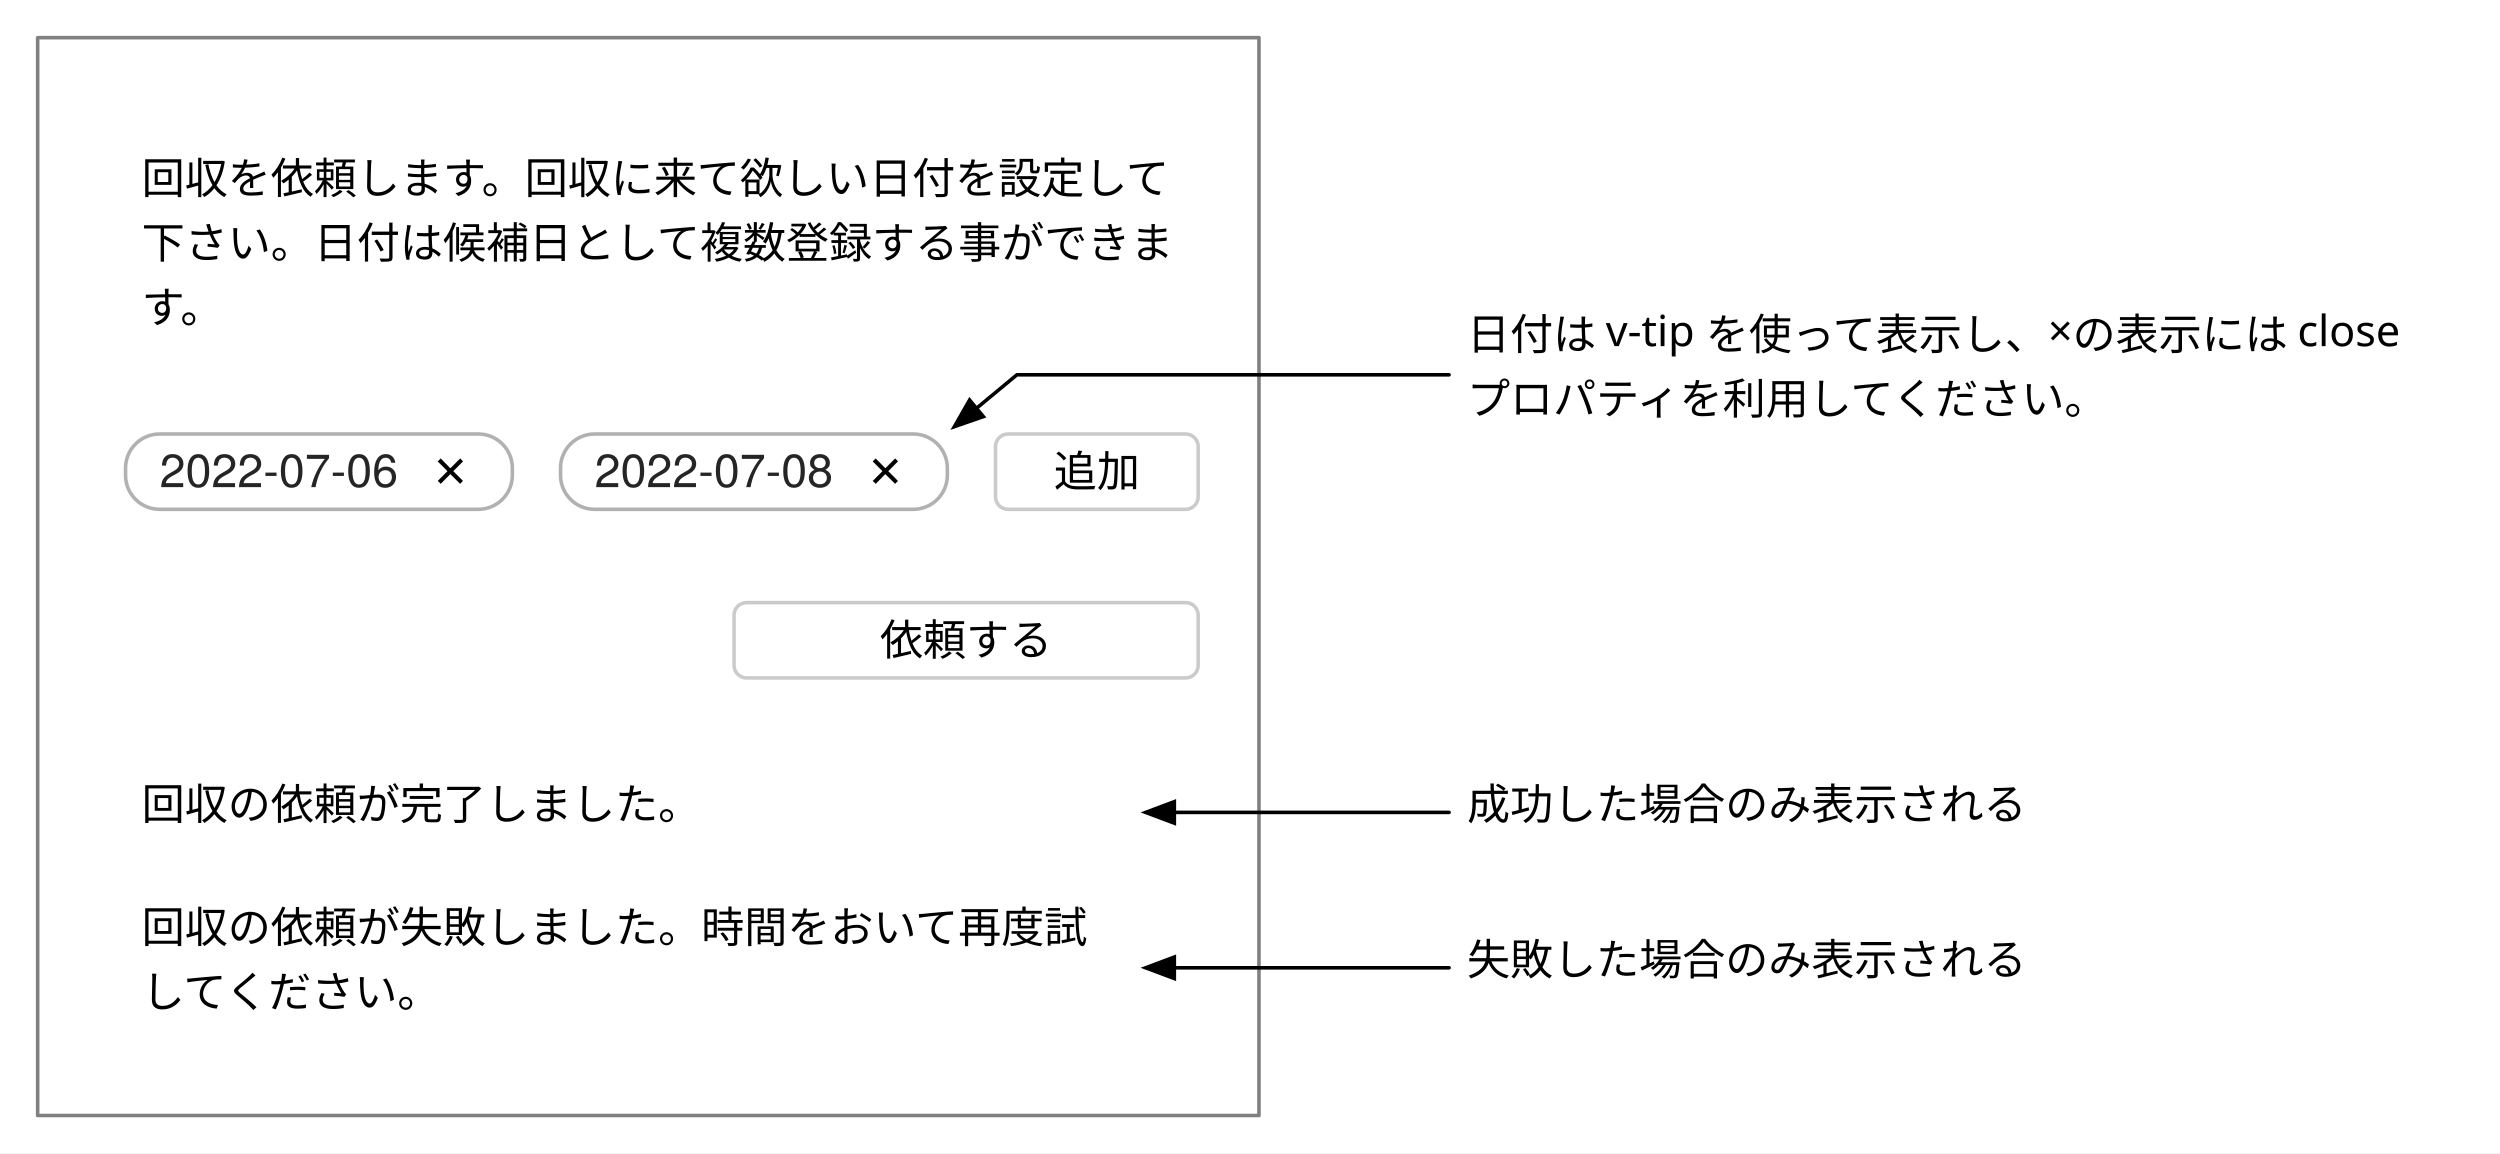
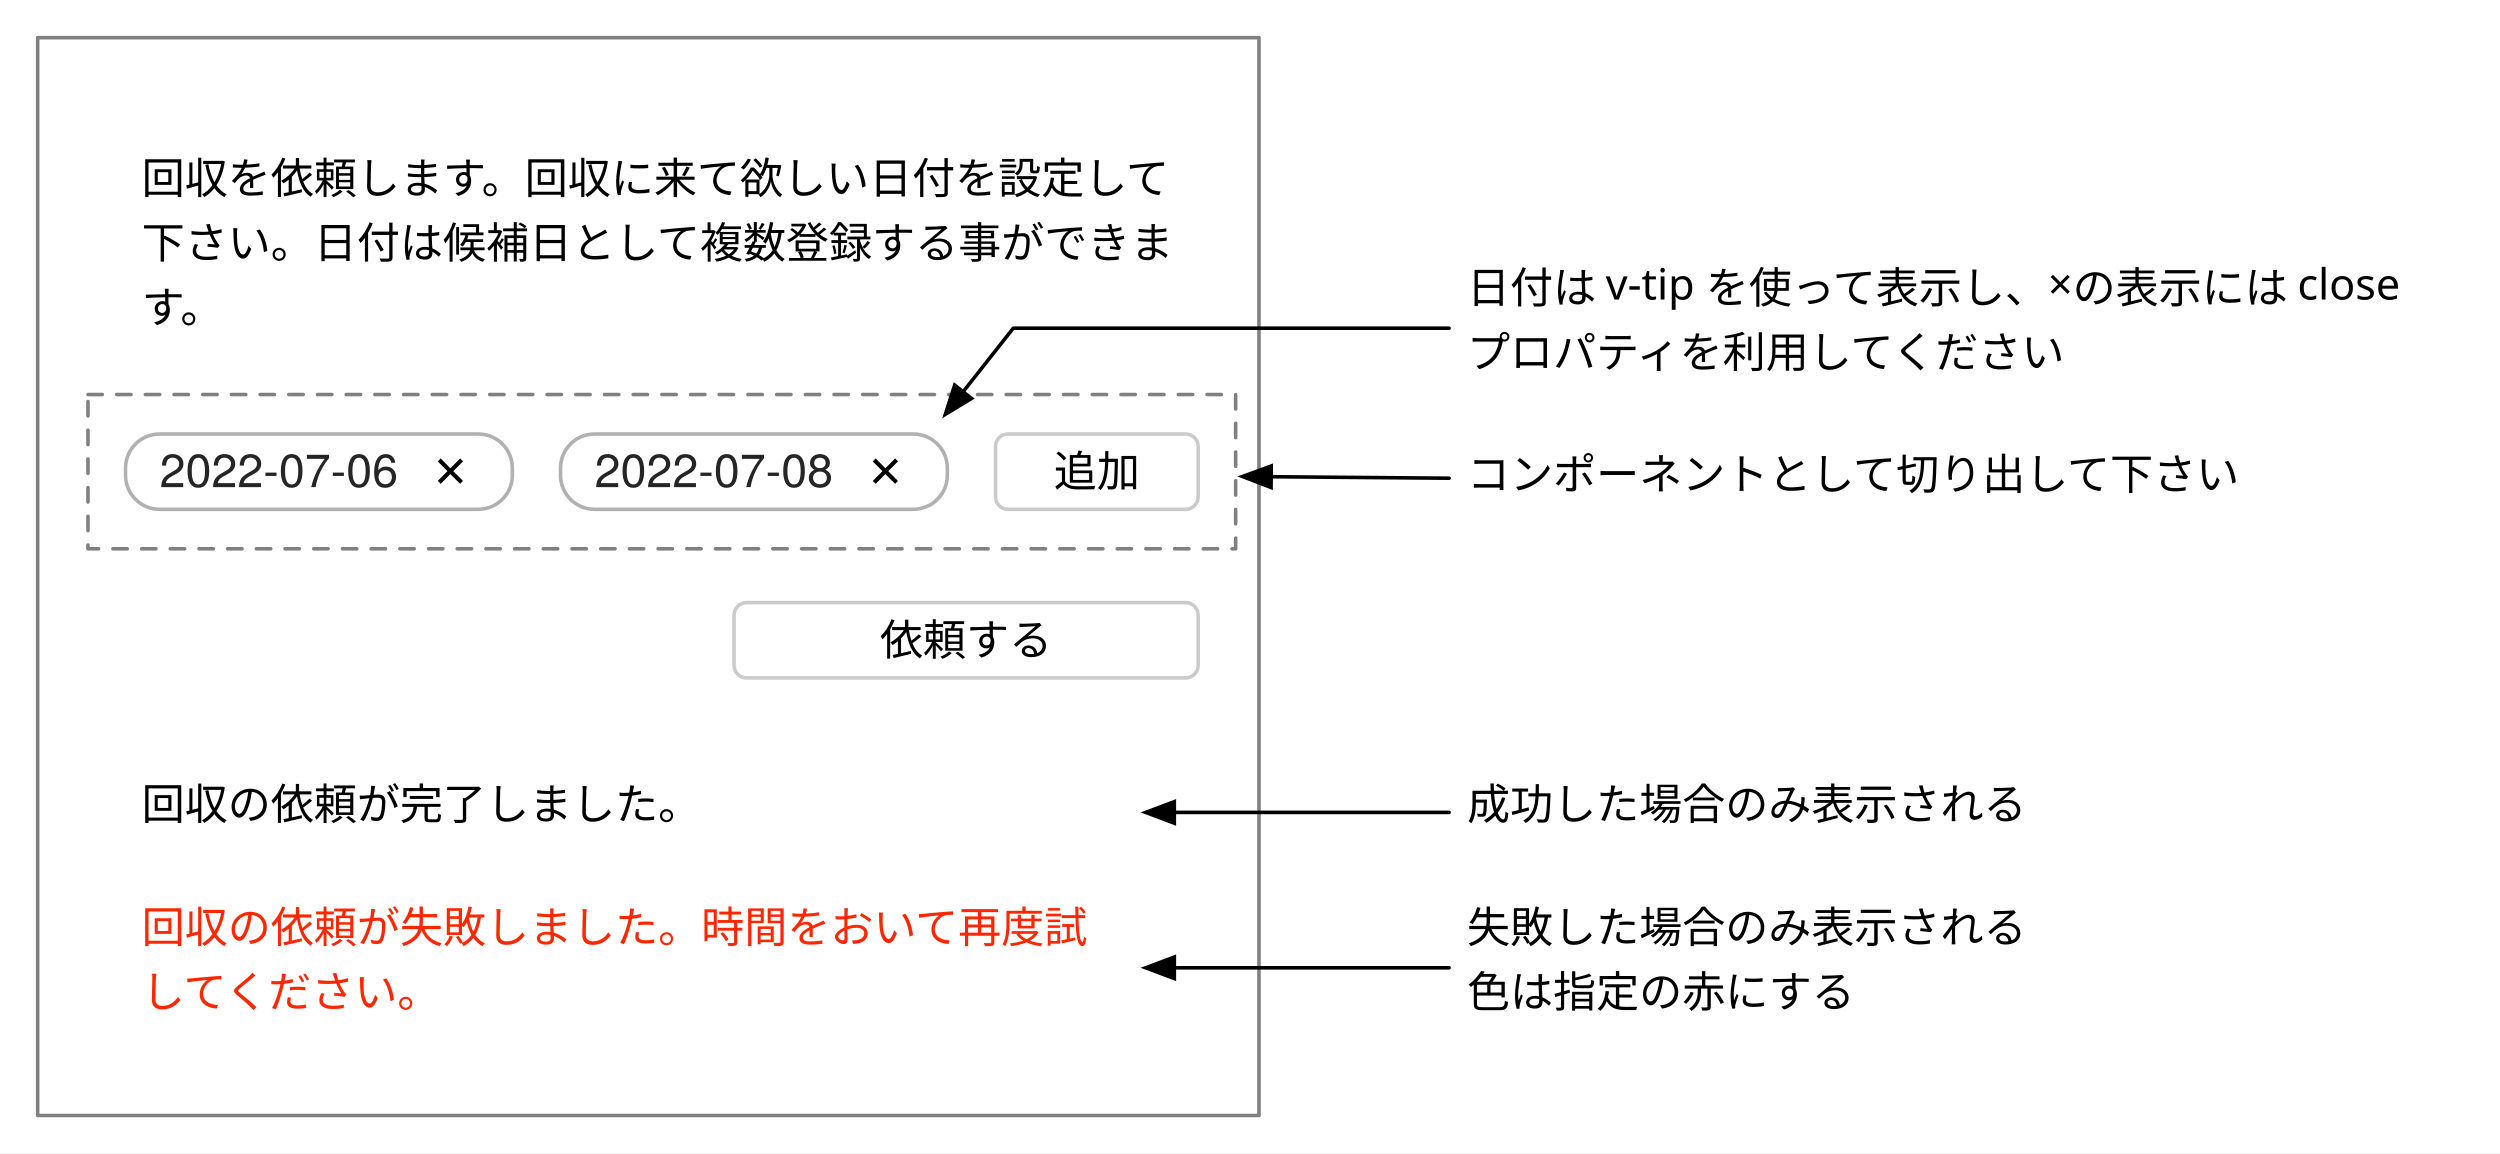
<svg xmlns="http://www.w3.org/2000/svg" version="1.1" viewBox="313.5 265 697 321.5" width="697" height="321.5">
  <defs>
    <filter id="Shadow" filterUnits="userSpaceOnUse" x="243.8" y="232.85">
      <feGaussianBlur in="SourceAlpha" result="blur" stdDeviation="1.308" />
      <feFlood flood-color="#cdcdcd" flood-opacity=".5" result="flood" />
      <feComposite in="flood" in2="blur" operator="in" />
    </filter>
    <clipPath id="inner_stroke_clip_path">
      <path d="M 594.549 385.5 L 644.049 385.5 C 646.259 385.5 648.049 387.291 648.049 389.5 L 648.049 403.5 C 648.049 405.709 646.259 407.5 644.049 407.5 L 594.549 407.5 C 592.34 407.5 590.549 405.709 590.549 403.5 L 590.549 389.5 C 590.549 387.291 592.34 385.5 594.549 385.5 Z" />
    </clipPath>
    <clipPath id="inner_stroke_clip_path_2">
      <path d="M 521.656 432.5 L 644.049 432.5 C 646.259 432.5 648.049 434.291 648.049 436.5 L 648.049 450.5 C 648.049 452.709 646.259 454.5 644.049 454.5 L 521.656 454.5 C 519.447 454.5 517.656 452.709 517.656 450.5 L 517.656 436.5 C 517.656 434.291 519.447 432.5 521.656 432.5 Z" />
    </clipPath>
    <clipPath id="inner_stroke_clip_path_3">
      <path d="M 358 385.5 L 446.844 385.5 C 452.367 385.5 456.844 389.977 456.844 395.5 L 456.844 397.5 C 456.844 403.023 452.367 407.5 446.844 407.5 L 358 407.5 C 352.477 407.5 348 403.023 348 397.5 L 348 395.5 C 348 389.977 352.477 385.5 358 385.5 Z" />
    </clipPath>
    <marker orient="auto" overflow="visible" markerUnits="strokeWidth" id="FilledArrow_Marker" stroke-linejoin="miter" stroke-miterlimit="10" viewBox="-1 -4 10 8" markerWidth="10" markerHeight="8" color="black">
      <g>
        <path d="M 8 0 L 0 -3 L 0 3 Z" fill="currentColor" stroke="currentColor" stroke-width="1" />
      </g>
    </marker>
    <clipPath id="inner_stroke_clip_path_6">
      <path d="M 479.275 385.5 L 568.119 385.5 C 573.642 385.5 578.119 389.977 578.119 395.5 L 578.119 397.5 C 578.119 403.023 573.642 407.5 568.119 407.5 L 479.275 407.5 C 473.752 407.5 469.275 403.023 469.275 397.5 L 469.275 395.5 C 469.275 389.977 473.752 385.5 479.275 385.5 Z" />
    </clipPath>
  </defs>
-   <g id="キャンバス______1" fill-opacity="1" stroke="none" stroke-opacity="1" stroke-dasharray="none" fill="none">
+   <g id="キャンバス______1" stroke="none" stroke-opacity="1" fill="none" stroke-dasharray="none" fill-opacity="1">
    <rect fill="white" x="313.5" y="265" width="697" height="321.5" />
    <g id="キャンバス______1_レイヤー_1">
      <g id="Graphic_7_shadow" filter="url(#Shadow)">
        <path d="M 594.549 385.5 L 644.049 385.5 C 646.259 385.5 648.049 387.291 648.049 389.5 L 648.049 403.5 C 648.049 405.709 646.259 407.5 644.049 407.5 L 594.549 407.5 C 592.34 407.5 590.549 405.709 590.549 403.5 L 590.549 389.5 C 590.549 387.291 592.34 385.5 594.549 385.5 Z" fill="white" />
        <path d="M 594.549 385.5 L 644.049 385.5 C 646.259 385.5 648.049 387.291 648.049 389.5 L 648.049 403.5 C 648.049 405.709 646.259 407.5 644.049 407.5 L 594.549 407.5 C 592.34 407.5 590.549 405.709 590.549 403.5 L 590.549 389.5 C 590.549 387.291 592.34 385.5 594.549 385.5 Z" stroke="#cbcbcb" stroke-linecap="round" stroke-linejoin="round" stroke-width="2" clip-path="url(#inner_stroke_clip_path)" />
      </g>
      <g id="Graphic_8_shadow" filter="url(#Shadow)">
        <path d="M 521.656 432.5 L 644.049 432.5 C 646.259 432.5 648.049 434.291 648.049 436.5 L 648.049 450.5 C 648.049 452.709 646.259 454.5 644.049 454.5 L 521.656 454.5 C 519.447 454.5 517.656 452.709 517.656 450.5 L 517.656 436.5 C 517.656 434.291 519.447 432.5 521.656 432.5 Z" fill="white" />
        <path d="M 521.656 432.5 L 644.049 432.5 C 646.259 432.5 648.049 434.291 648.049 436.5 L 648.049 450.5 C 648.049 452.709 646.259 454.5 644.049 454.5 L 521.656 454.5 C 519.447 454.5 517.656 452.709 517.656 450.5 L 517.656 436.5 C 517.656 434.291 519.447 432.5 521.656 432.5 Z" stroke="#cbcbcb" stroke-linecap="round" stroke-linejoin="round" stroke-width="2" clip-path="url(#inner_stroke_clip_path_2)" />
      </g>
      <g id="Graphic_12">
        <rect x="324" y="275.5" width="340.5" height="300.5" fill="white" />
        <rect x="324" y="275.5" width="340.5" height="300.5" stroke="gray" stroke-linecap="round" stroke-linejoin="round" stroke-width="1" />
      </g>
      <g id="Graphic_2">
        <path d="M 358 385.5 L 446.844 385.5 C 452.367 385.5 456.844 389.977 456.844 395.5 L 456.844 397.5 C 456.844 403.023 452.367 407.5 446.844 407.5 L 358 407.5 C 352.477 407.5 348 403.023 348 397.5 L 348 395.5 C 348 389.977 352.477 385.5 358 385.5 Z" fill="white" />
        <path d="M 358 385.5 L 446.844 385.5 C 452.367 385.5 456.844 389.977 456.844 395.5 L 456.844 397.5 C 456.844 403.023 452.367 407.5 446.844 407.5 L 358 407.5 C 352.477 407.5 348 403.023 348 397.5 L 348 395.5 C 348 389.977 352.477 385.5 358 385.5 Z" stroke="#b1b1b1" stroke-linecap="round" stroke-linejoin="round" stroke-width="2" clip-path="url(#inner_stroke_clip_path_3)" />
        <text transform="translate(358 388.818)" fill="#252525">
          <tspan font-family="Helvetica Neue" font-size="13" fill="#252525" x="0" y="12">2022-07-06</tspan>
        </text>
      </g>
      <g id="Graphic_3">
        <text transform="translate(353 308)" fill="black">
          <tspan font-family="Hiragino Sans" font-size="12" fill="black" x="0" y="11">回収を依頼します。回収に来て欲しい日付を設定して</tspan>
          <tspan font-family="Hiragino Sans" font-size="12" fill="black" x="0" y="29">下さい。日付は候補日として複数登録する事ができま</tspan>
          <tspan font-family="Hiragino Sans" font-size="12" fill="black" x="0" y="47">す。</tspan>
        </text>
      </g>
      <g id="Graphic_7">
        <path d="M 594.549 385.5 L 644.049 385.5 C 646.259 385.5 648.049 387.291 648.049 389.5 L 648.049 403.5 C 648.049 405.709 646.259 407.5 644.049 407.5 L 594.549 407.5 C 592.34 407.5 590.549 405.709 590.549 403.5 L 590.549 389.5 C 590.549 387.291 592.34 385.5 594.549 385.5 Z" fill="white" />
        <path d="M 594.549 385.5 L 644.049 385.5 C 646.259 385.5 648.049 387.291 648.049 389.5 L 648.049 403.5 C 648.049 405.709 646.259 407.5 644.049 407.5 L 594.549 407.5 C 592.34 407.5 590.549 405.709 590.549 403.5 L 590.549 389.5 C 590.549 387.291 592.34 385.5 594.549 385.5 Z" stroke="#cbcbcb" stroke-linecap="round" stroke-linejoin="round" stroke-width="2" clip-path="url(#inner_stroke_clip_path)" />
        <text transform="translate(602.5495 389.7)" fill="black">
          <tspan font-family="Hiragino Sans" font-size="12" fill="black" x="4.75" y="11">追加</tspan>
        </text>
      </g>
      <g id="Graphic_8">
        <path d="M 521.656 432.5 L 644.049 432.5 C 646.259 432.5 648.049 434.291 648.049 436.5 L 648.049 450.5 C 648.049 452.709 646.259 454.5 644.049 454.5 L 521.656 454.5 C 519.447 454.5 517.656 452.709 517.656 450.5 L 517.656 436.5 C 517.656 434.291 519.447 432.5 521.656 432.5 Z" fill="white" />
        <path d="M 521.656 432.5 L 644.049 432.5 C 646.259 432.5 648.049 434.291 648.049 436.5 L 648.049 450.5 C 648.049 452.709 646.259 454.5 644.049 454.5 L 521.656 454.5 C 519.447 454.5 517.656 452.709 517.656 450.5 L 517.656 436.5 C 517.656 434.291 519.447 432.5 521.656 432.5 Z" stroke="#cbcbcb" stroke-linecap="round" stroke-linejoin="round" stroke-width="2" clip-path="url(#inner_stroke_clip_path_2)" />
        <text transform="translate(529.656 436.7)" fill="black">
          <tspan font-family="Hiragino Sans" font-size="12" fill="black" x="29.197" y="11">依頼する</tspan>
        </text>
      </g>
      <g id="Graphic_9">
        <text transform="translate(353 482.5)" fill="black">
          <tspan font-family="Hiragino Sans" font-size="12" fill="black" x="0" y="11">回収の依頼が完了しました。</tspan>
        </text>
      </g>
      <g id="Graphic_10">
-         <text transform="translate(353 516.818)" fill="black">
-           <tspan font-family="Hiragino Sans" font-size="12" fill="black" x="0" y="11">回収の依頼が失敗しました。時間をおいて再度試</tspan>
-           <tspan font-family="Hiragino Sans" font-size="12" fill="black" x="0" y="29">してください。</tspan>
+         <text transform="translate(353 516.818)" fill="#ff2600">
+           <tspan font-family="Hiragino Sans" font-size="12" fill="#ff2600" x="0" y="11">回収の依頼が失敗しました。時間をおいて再度試</tspan>
+           <tspan font-family="Hiragino Sans" font-size="12" fill="#ff2600" x="0" y="29">してください。</tspan>
        </text>
      </g>
      <g id="Graphic_11">
        <text transform="translate(722.5 482.5)" fill="black">
          <tspan font-family="Hiragino Sans" font-size="12" fill="black" x="0" y="11">成功した場合のみ表示される</tspan>
        </text>
      </g>
      <g id="Line_13">
        <line x1="717.5" y1="491.5" x2="640.9" y2="491.5" marker-end="url(#FilledArrow_Marker)" stroke="black" stroke-linecap="round" stroke-linejoin="round" stroke-width="1" />
      </g>
      <g id="Graphic_14">
-         <text transform="translate(722.5 525.818)" fill="black">
+         <text transform="translate(722.5 516.818)" fill="black">
          <tspan font-family="Hiragino Sans" font-size="12" fill="black" x="0" y="11">失敗した場合のみ表示される</tspan>
+           <tspan font-family="Hiragino Sans" font-size="12" fill="black" x="0" y="29">色は指定の赤にする</tspan>
        </text>
      </g>
      <g id="Line_15">
        <line x1="717.5" y1="534.818" x2="640.9" y2="534.818" marker-end="url(#FilledArrow_Marker)" stroke="black" stroke-linecap="round" stroke-linejoin="round" stroke-width="1" />
      </g>
      <g id="Graphic_18">
-         <text transform="translate(722.5 351.5)" fill="black">
+         <text transform="translate(722.5 338.5)" fill="black">
          <tspan font-family="Hiragino Sans" font-size="12" fill="black" x="0" y="11">日付は v-tip を使って表示し、×の表示には close </tspan>
-           <tspan font-family="Hiragino Sans" font-size="12" fill="black" x="0" y="29">プロパティを利用してください。</tspan>
+           <tspan font-family="Hiragino Sans" font-size="12" fill="black" x="0" y="29">プロパティを利用してください</tspan>
        </text>
      </g>
      <g id="Graphic_19">
        <text transform="translate(434.5 387)" fill="black">
          <tspan font-family="HackGen" font-size="16" fill="black" x="47961635e-20" y="15">×</tspan>
        </text>
      </g>
      <g id="Graphic_21">
        <path d="M 479.275 385.5 L 568.119 385.5 C 573.642 385.5 578.119 389.977 578.119 395.5 L 578.119 397.5 C 578.119 403.023 573.642 407.5 568.119 407.5 L 479.275 407.5 C 473.752 407.5 469.275 403.023 469.275 397.5 L 469.275 395.5 C 469.275 389.977 473.752 385.5 479.275 385.5 Z" fill="white" />
        <path d="M 479.275 385.5 L 568.119 385.5 C 573.642 385.5 578.119 389.977 578.119 395.5 L 578.119 397.5 C 578.119 403.023 573.642 407.5 568.119 407.5 L 479.275 407.5 C 473.752 407.5 469.275 403.023 469.275 397.5 L 469.275 395.5 C 469.275 389.977 473.752 385.5 479.275 385.5 Z" stroke="#b1b1b1" stroke-linecap="round" stroke-linejoin="round" stroke-width="2" clip-path="url(#inner_stroke_clip_path_6)" />
        <text transform="translate(479.2747 388.818)" fill="#252525">
          <tspan font-family="Helvetica Neue" font-size="13" fill="#252525" x="0" y="12">2022-07-08</tspan>
        </text>
      </g>
      <g id="Graphic_20">
        <text transform="translate(555.7748 387)" fill="black">
          <tspan font-family="HackGen" font-size="16" fill="black" x="47961635e-20" y="15">×</tspan>
        </text>
      </g>
+       <g id="Graphic_23">
+         <path d="M 338.025 375 L 658 375 L 658 418 L 338.025 418 Z" stroke="gray" stroke-linecap="round" stroke-linejoin="round" stroke-dasharray="4.0,4.0" stroke-width="1" />
+       </g>
      <g id="Line_22">
-         <path d="M 717.5 369.5 L 597 369.5 L 585.739 378.84" marker-end="url(#FilledArrow_Marker)" stroke="black" stroke-linecap="round" stroke-linejoin="round" stroke-width="1" />
+         <path d="M 717.5 356.5 L 596 356.5 L 582.016 374.227" marker-end="url(#FilledArrow_Marker)" stroke="black" stroke-linecap="round" stroke-linejoin="round" stroke-width="1" />
+       </g>
+       <g id="Graphic_24">
+         <text transform="translate(722.5 390.5)" fill="black">
+           <tspan font-family="Hiragino Sans" font-size="12" fill="black" x="0" y="11">コンポーネントとして切り出して下さい</tspan>
+         </text>
+       </g>
+       <g id="Line_25">
+         <line x1="717.5" y1="398.324" x2="667.9" y2="397.912" marker-end="url(#FilledArrow_Marker)" stroke="black" stroke-linecap="round" stroke-linejoin="round" stroke-width="1" />
      </g>
    </g>
  </g>
</svg>
